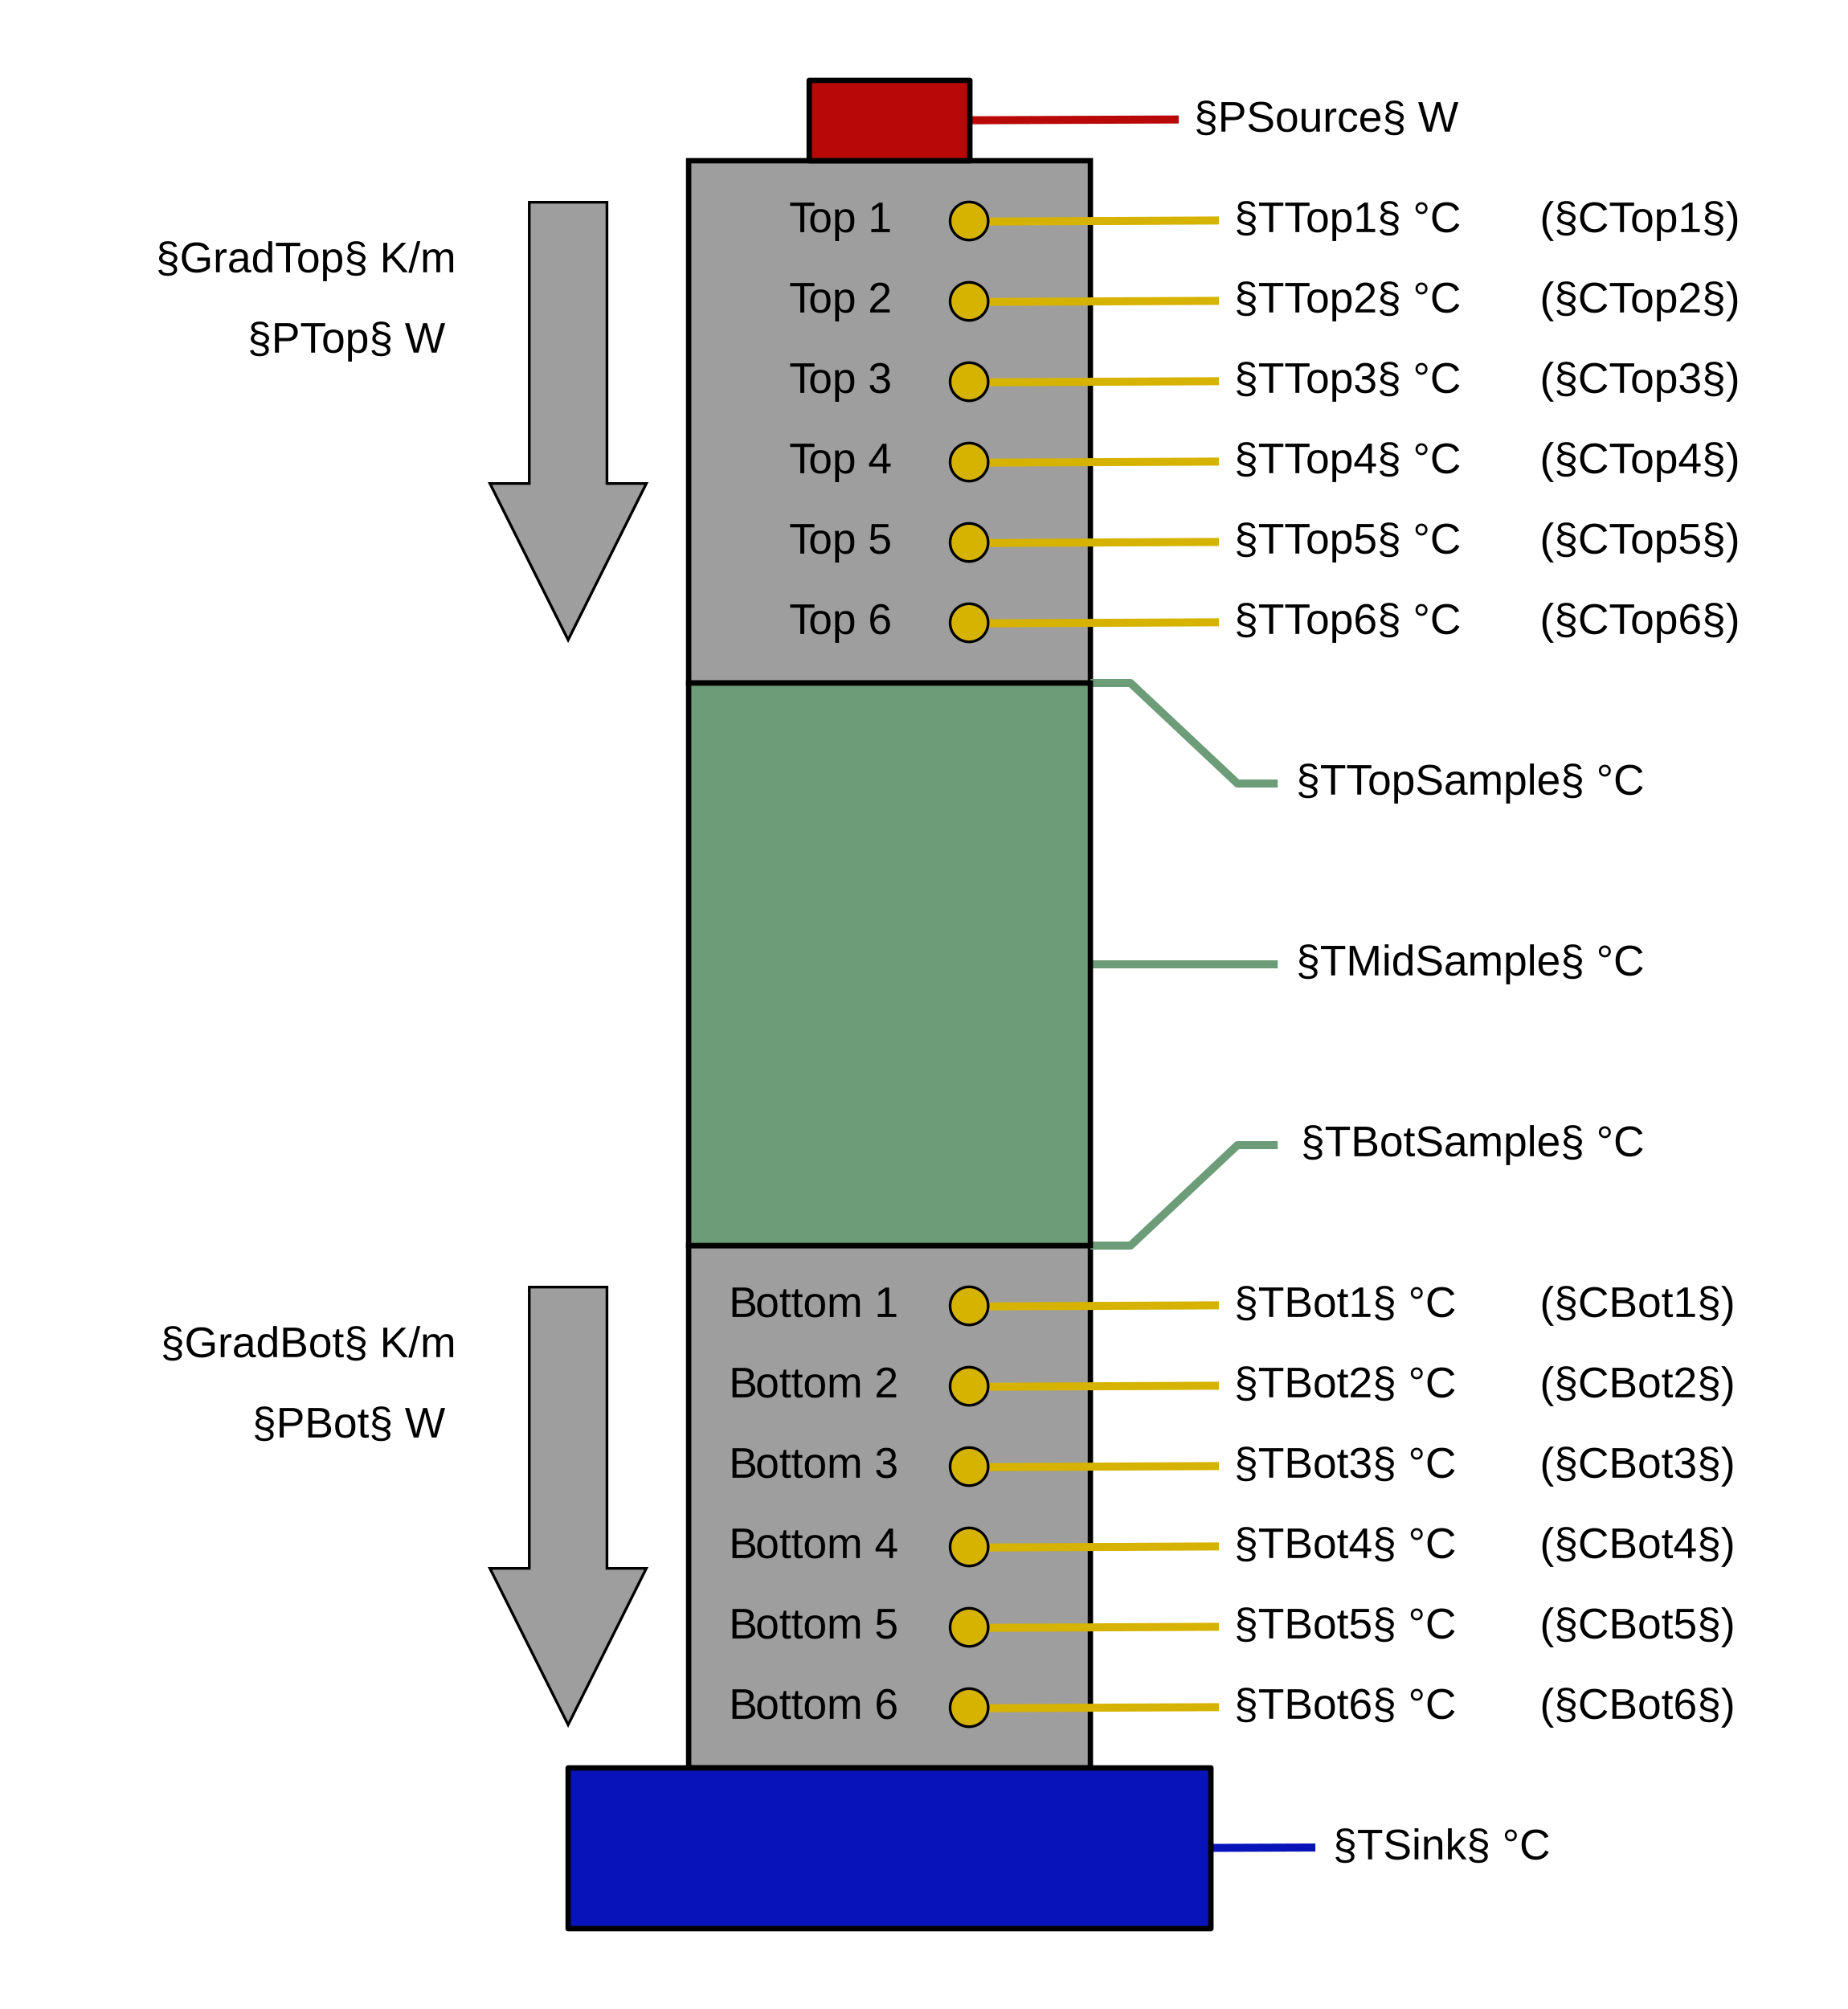
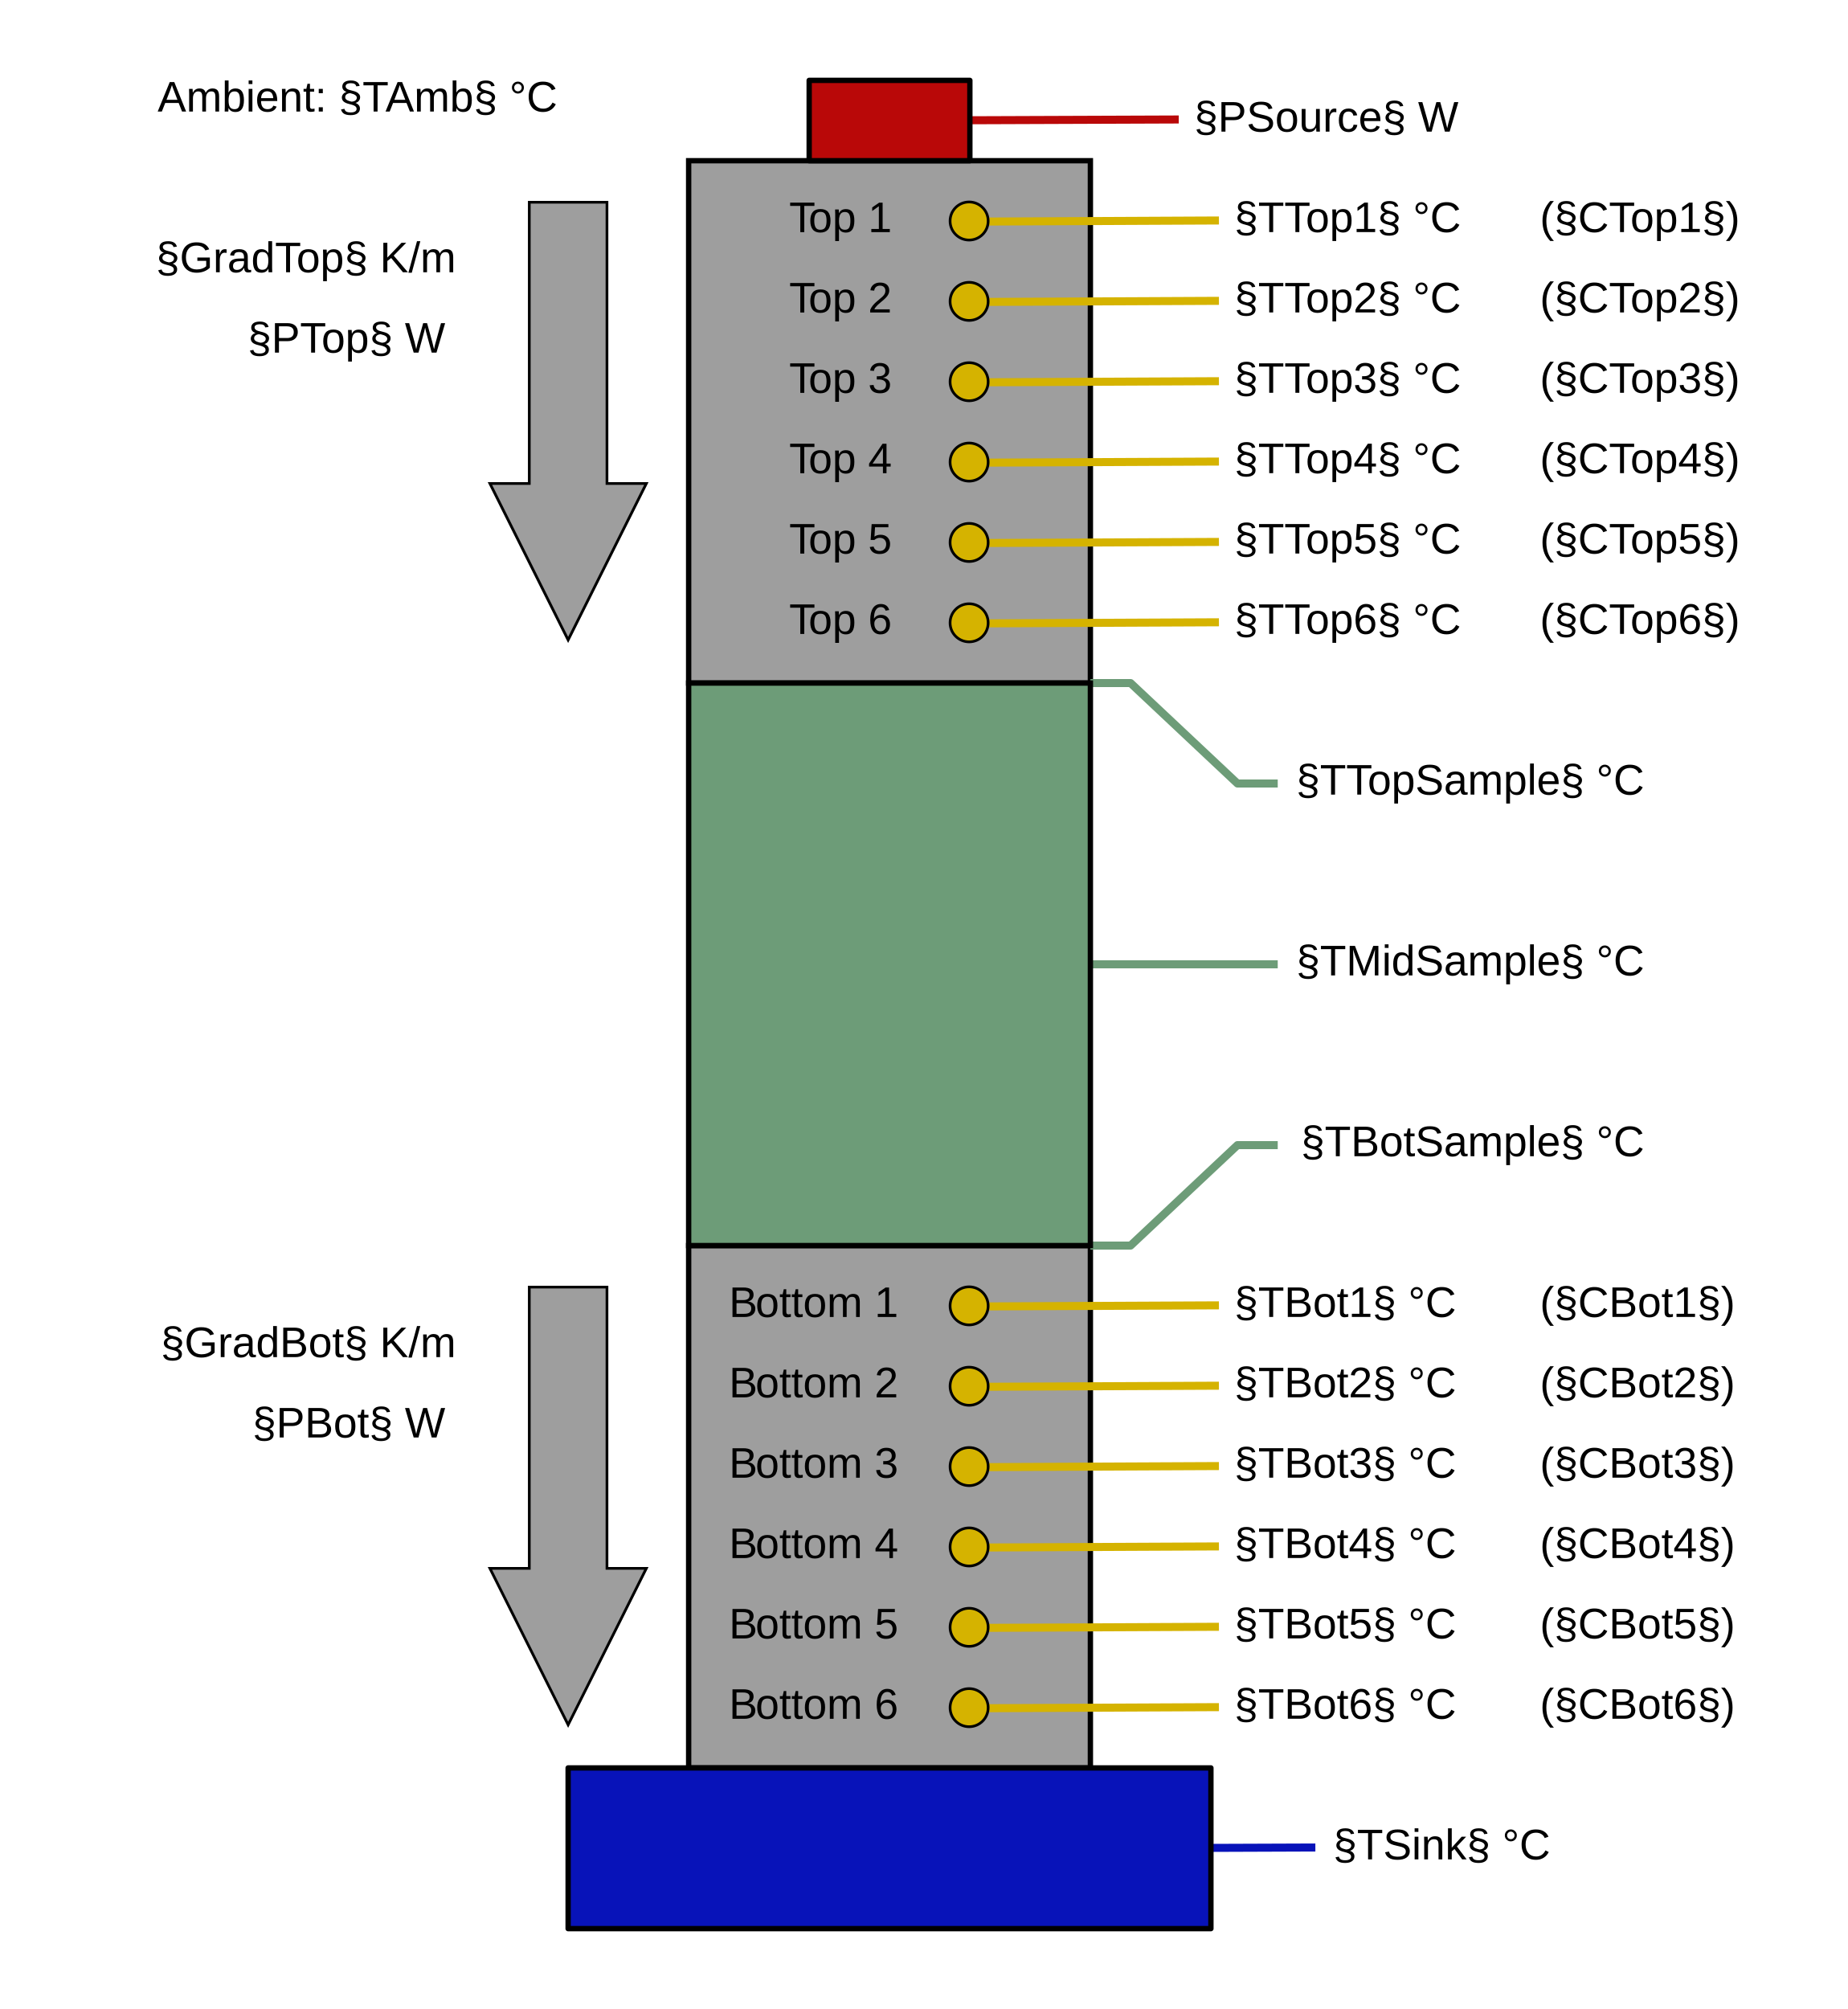
<svg xmlns="http://www.w3.org/2000/svg" width="100%" height="100%" viewBox="0 0 460 500" version="1.1" xml:space="preserve" style="fill-rule:evenodd;clip-rule:evenodd;stroke-miterlimit:1.5;">
  <g>
    <g>
      <g id="Bottom">
        <rect x="171.417" y="310" width="100" height="130" style="fill:rgb(158,158,158);stroke:black;stroke-width:1.33px;" />
        <g id="Bottom1">
          <path d="M245.972,325.138l57.444,-0.265" style="fill:none;stroke:rgb(213,179,0);stroke-width:2px;stroke-linejoin:round;" />
          <text x="181.454px" y="327.779px" style="font-family:'ArialMT', 'Arial', sans-serif;font-size:10.667px;">B<tspan x="188.035px 193.434px 195.864px 198.294px 203.693px 212.045px 214.475px " y="327.779px 327.779px 327.779px 327.779px 327.779px 327.779px 327.779px ">ottom 1</tspan>
          </text>
          <text x="307.229px" y="327.766px" style="font-family:'ArialMT', 'Arial', sans-serif;font-size:10.667px;">
            <tspan x="307.229px 312.627px 318.61px 325.191px 330.59px 333.02px 338.419px 343.818px 346.248px 349.981px " y="327.766px 327.766px 327.766px 327.766px 327.766px 327.766px 327.766px 327.766px 327.766px 327.766px ">§TBot1§ °C</tspan>
          </text>
          <text x="383.299px" y="327.766px" style="font-family:'ArialMT', 'Arial', sans-serif;font-size:10.667px;">
            <tspan x="383.299px 386.318px 391.717px 398.887px 405.468px 410.867px 413.297px 418.696px 424.095px " y="327.766px 327.766px 327.766px 327.766px 327.766px 327.766px 327.766px 327.766px 327.766px ">(§CBot1§)</tspan>
          </text>
          <circle cx="241.232" cy="325.005" r="4.74" style="fill:rgb(213,179,0);stroke:black;stroke-width:0.67px;stroke-linejoin:round;" />
        </g>
        <g id="Bottom2">
          <path d="M245.972,345.138l57.444,-0.265" style="fill:none;stroke:rgb(213,179,0);stroke-width:2px;stroke-linejoin:round;" />
          <text x="181.454px" y="347.779px" style="font-family:'ArialMT', 'Arial', sans-serif;font-size:10.667px;">B<tspan x="188.035px 193.434px 195.864px 198.294px 203.693px 212.045px 214.475px " y="347.779px 347.779px 347.779px 347.779px 347.779px 347.779px 347.779px ">ottom 2</tspan>
          </text>
          <text x="307.229px" y="347.766px" style="font-family:'ArialMT', 'Arial', sans-serif;font-size:10.667px;">
            <tspan x="307.229px 312.627px 318.61px 325.191px 330.59px 333.02px 338.419px 343.818px 346.248px 349.981px " y="347.766px 347.766px 347.766px 347.766px 347.766px 347.766px 347.766px 347.766px 347.766px 347.766px ">§TBot2§ °C</tspan>
          </text>
          <text x="383.299px" y="347.766px" style="font-family:'ArialMT', 'Arial', sans-serif;font-size:10.667px;">
            <tspan x="383.299px 386.318px 391.717px 398.887px 405.468px 410.867px 413.297px 418.696px 424.095px " y="347.766px 347.766px 347.766px 347.766px 347.766px 347.766px 347.766px 347.766px 347.766px ">(§CBot2§)</tspan>
          </text>
          <circle cx="241.232" cy="345.005" r="4.74" style="fill:rgb(213,179,0);stroke:black;stroke-width:0.67px;stroke-linejoin:round;" />
        </g>
        <g id="Bottom3">
          <path d="M245.972,365.138l57.444,-0.265" style="fill:none;stroke:rgb(213,179,0);stroke-width:2px;stroke-linejoin:round;" />
          <text x="181.454px" y="367.779px" style="font-family:'ArialMT', 'Arial', sans-serif;font-size:10.667px;">B<tspan x="188.035px 193.434px 195.864px 198.294px 203.693px 212.045px 214.475px " y="367.779px 367.779px 367.779px 367.779px 367.779px 367.779px 367.779px ">ottom 3</tspan>
          </text>
          <text x="307.229px" y="367.766px" style="font-family:'ArialMT', 'Arial', sans-serif;font-size:10.667px;">
            <tspan x="307.229px 312.627px 318.61px 325.191px 330.59px 333.02px 338.419px 343.818px 346.248px 349.981px " y="367.766px 367.766px 367.766px 367.766px 367.766px 367.766px 367.766px 367.766px 367.766px 367.766px ">§TBot3§ °C</tspan>
          </text>
          <text x="383.299px" y="367.766px" style="font-family:'ArialMT', 'Arial', sans-serif;font-size:10.667px;">
            <tspan x="383.299px 386.318px 391.717px 398.887px 405.468px 410.867px 413.297px 418.696px 424.095px " y="367.766px 367.766px 367.766px 367.766px 367.766px 367.766px 367.766px 367.766px 367.766px ">(§CBot3§)</tspan>
          </text>
          <circle cx="241.232" cy="365.005" r="4.74" style="fill:rgb(213,179,0);stroke:black;stroke-width:0.67px;stroke-linejoin:round;" />
        </g>
        <g id="Bottom4">
          <path d="M245.972,385.138l57.444,-0.265" style="fill:none;stroke:rgb(213,179,0);stroke-width:2px;stroke-linejoin:round;" />
          <text x="181.454px" y="387.779px" style="font-family:'ArialMT', 'Arial', sans-serif;font-size:10.667px;">B<tspan x="188.035px 193.434px 195.864px 198.294px 203.693px 212.045px 214.475px " y="387.779px 387.779px 387.779px 387.779px 387.779px 387.779px 387.779px ">ottom 4</tspan>
          </text>
          <text x="307.229px" y="387.766px" style="font-family:'ArialMT', 'Arial', sans-serif;font-size:10.667px;">
            <tspan x="307.229px 312.627px 318.61px 325.191px 330.59px 333.02px 338.419px 343.818px 346.248px 349.981px " y="387.766px 387.766px 387.766px 387.766px 387.766px 387.766px 387.766px 387.766px 387.766px 387.766px ">§TBot4§ °C</tspan>
          </text>
          <text x="383.299px" y="387.766px" style="font-family:'ArialMT', 'Arial', sans-serif;font-size:10.667px;">
            <tspan x="383.299px 386.318px 391.717px 398.887px 405.468px 410.867px 413.297px 418.696px 424.095px " y="387.766px 387.766px 387.766px 387.766px 387.766px 387.766px 387.766px 387.766px 387.766px ">(§CBot4§)</tspan>
          </text>
          <circle cx="241.232" cy="385.005" r="4.74" style="fill:rgb(213,179,0);stroke:black;stroke-width:0.67px;stroke-linejoin:round;" />
        </g>
        <g id="Bottom5">
          <path d="M245.972,405.138l57.444,-0.265" style="fill:none;stroke:rgb(213,179,0);stroke-width:2px;stroke-linejoin:round;" />
          <text x="181.454px" y="407.779px" style="font-family:'ArialMT', 'Arial', sans-serif;font-size:10.667px;">B<tspan x="188.035px 193.434px 195.864px 198.294px 203.693px 212.045px 214.475px " y="407.779px 407.779px 407.779px 407.779px 407.779px 407.779px 407.779px ">ottom 5</tspan>
          </text>
          <text x="307.229px" y="407.766px" style="font-family:'ArialMT', 'Arial', sans-serif;font-size:10.667px;">
            <tspan x="307.229px 312.627px 318.61px 325.191px 330.59px 333.02px 338.419px 343.818px 346.248px 349.981px " y="407.766px 407.766px 407.766px 407.766px 407.766px 407.766px 407.766px 407.766px 407.766px 407.766px ">§TBot5§ °C</tspan>
          </text>
          <text x="383.299px" y="407.766px" style="font-family:'ArialMT', 'Arial', sans-serif;font-size:10.667px;">
            <tspan x="383.299px 386.318px 391.717px 398.887px 405.468px 410.867px 413.297px 418.696px 424.095px " y="407.766px 407.766px 407.766px 407.766px 407.766px 407.766px 407.766px 407.766px 407.766px ">(§CBot5§)</tspan>
          </text>
          <circle cx="241.232" cy="405.005" r="4.74" style="fill:rgb(213,179,0);stroke:black;stroke-width:0.67px;stroke-linejoin:round;" />
        </g>
        <g id="Bottom6">
          <path d="M245.972,425.138l57.444,-0.265" style="fill:none;stroke:rgb(213,179,0);stroke-width:2px;stroke-linejoin:round;" />
          <text x="181.454px" y="427.779px" style="font-family:'ArialMT', 'Arial', sans-serif;font-size:10.667px;">B<tspan x="188.035px 193.434px 195.864px 198.294px 203.693px 212.045px 214.475px " y="427.779px 427.779px 427.779px 427.779px 427.779px 427.779px 427.779px ">ottom 6</tspan>
          </text>
          <text x="307.229px" y="427.766px" style="font-family:'ArialMT', 'Arial', sans-serif;font-size:10.667px;">
            <tspan x="307.229px 312.627px 318.61px 325.191px 330.59px 333.02px 338.419px 343.818px 346.248px 349.981px " y="427.766px 427.766px 427.766px 427.766px 427.766px 427.766px 427.766px 427.766px 427.766px 427.766px ">§TBot6§ °C</tspan>
          </text>
          <text x="383.299px" y="427.766px" style="font-family:'ArialMT', 'Arial', sans-serif;font-size:10.667px;">
            <tspan x="383.299px 386.318px 391.717px 398.887px 405.468px 410.867px 413.297px 418.696px 424.095px " y="427.766px 427.766px 427.766px 427.766px 427.766px 427.766px 427.766px 427.766px 427.766px ">(§CBot6§)</tspan>
          </text>
          <circle cx="241.232" cy="425.005" r="4.74" style="fill:rgb(213,179,0);stroke:black;stroke-width:0.67px;stroke-linejoin:round;" />
        </g>
      </g>
      <path d="M301.417,459.903l26,-0.097" style="fill:none;stroke:rgb(8,19,185);stroke-width:2px;stroke-linejoin:round;" />
      <rect x="141.417" y="440" width="160" height="40" style="fill:rgb(8,19,185);stroke:black;stroke-width:1.33px;stroke-linejoin:round;" />
      <text x="331.842px" y="462.76px" style="font-family:'ArialMT', 'Arial', sans-serif;font-size:10.667px;">
        <tspan x="331.842px 337.241px 343.223px 349.804px 351.641px 357.04px 361.84px 367.239px 369.669px 373.401px " y="462.76px 462.76px 462.76px 462.76px 462.76px 462.76px 462.76px 462.76px 462.76px 462.76px ">§TSink§ °C</tspan>
      </text>
    </g>
    <g>
      <g id="Top">
        <rect x="171.417" y="40" width="100" height="130" style="fill:rgb(158,158,158);stroke:black;stroke-width:1.33px;" />
        <g id="Top1">
          <path d="M245.972,55.138l57.444,-0.265" style="fill:none;stroke:rgb(213,179,0);stroke-width:2px;stroke-linejoin:round;" />
          <text x="196.447px" y="57.779px" style="font-family:'ArialMT', 'Arial', sans-serif;font-size:10.667px;">T<tspan x="201.247px 206.646px 212.045px 214.475px " y="57.779px 57.779px 57.779px 57.779px ">op 1</tspan>
          </text>
          <text x="307.229px" y="57.766px" style="font-family:'ArialMT', 'Arial', sans-serif;font-size:10.667px;">
            <tspan x="307.229px 312.627px 318.61px 323.41px 328.809px 334.208px 339.607px 345.006px 347.436px 351.168px " y="57.766px 57.766px 57.766px 57.766px 57.766px 57.766px 57.766px 57.766px 57.766px 57.766px ">§TTop1§ °C</tspan>
          </text>
          <text x="383.299px" y="57.766px" style="font-family:'ArialMT', 'Arial', sans-serif;font-size:10.667px;">
            <tspan x="383.299px 386.318px 391.717px 398.887px 403.687px 409.086px 414.485px 419.884px 425.283px " y="57.766px 57.766px 57.766px 57.766px 57.766px 57.766px 57.766px 57.766px 57.766px ">(§CTop1§)</tspan>
          </text>
          <circle cx="241.232" cy="55.005" r="4.74" style="fill:rgb(213,179,0);stroke:black;stroke-width:0.67px;stroke-linejoin:round;" />
        </g>
        <g id="Top2">
          <path d="M245.972,75.138l57.444,-0.265" style="fill:none;stroke:rgb(213,179,0);stroke-width:2px;stroke-linejoin:round;" />
          <text x="196.447px" y="77.779px" style="font-family:'ArialMT', 'Arial', sans-serif;font-size:10.667px;">T<tspan x="201.247px 206.646px 212.045px 214.475px " y="77.779px 77.779px 77.779px 77.779px ">op 2</tspan>
          </text>
          <text x="307.229px" y="77.766px" style="font-family:'ArialMT', 'Arial', sans-serif;font-size:10.667px;">
            <tspan x="307.229px 312.627px 318.61px 323.41px 328.809px 334.208px 339.607px 345.006px 347.436px 351.168px " y="77.766px 77.766px 77.766px 77.766px 77.766px 77.766px 77.766px 77.766px 77.766px 77.766px ">§TTop2§ °C</tspan>
          </text>
          <text x="383.299px" y="77.766px" style="font-family:'ArialMT', 'Arial', sans-serif;font-size:10.667px;">
            <tspan x="383.299px 386.318px 391.717px 398.887px 403.687px 409.086px 414.485px 419.884px 425.283px " y="77.766px 77.766px 77.766px 77.766px 77.766px 77.766px 77.766px 77.766px 77.766px ">(§CTop2§)</tspan>
          </text>
          <circle cx="241.232" cy="75.005" r="4.74" style="fill:rgb(213,179,0);stroke:black;stroke-width:0.67px;stroke-linejoin:round;" />
        </g>
        <g id="Top3">
          <path d="M245.972,95.138l57.444,-0.265" style="fill:none;stroke:rgb(213,179,0);stroke-width:2px;stroke-linejoin:round;" />
          <text x="196.447px" y="97.779px" style="font-family:'ArialMT', 'Arial', sans-serif;font-size:10.667px;">T<tspan x="201.247px 206.646px 212.045px 214.475px " y="97.779px 97.779px 97.779px 97.779px ">op 3</tspan>
          </text>
          <text x="307.229px" y="97.766px" style="font-family:'ArialMT', 'Arial', sans-serif;font-size:10.667px;">
            <tspan x="307.229px 312.627px 318.61px 323.41px 328.809px 334.208px 339.607px 345.006px 347.436px 351.168px " y="97.766px 97.766px 97.766px 97.766px 97.766px 97.766px 97.766px 97.766px 97.766px 97.766px ">§TTop3§ °C</tspan>
          </text>
          <text x="383.299px" y="97.766px" style="font-family:'ArialMT', 'Arial', sans-serif;font-size:10.667px;">
            <tspan x="383.299px 386.318px 391.717px 398.887px 403.687px 409.086px 414.485px 419.884px 425.283px " y="97.766px 97.766px 97.766px 97.766px 97.766px 97.766px 97.766px 97.766px 97.766px ">(§CTop3§)</tspan>
          </text>
          <circle cx="241.232" cy="95.005" r="4.74" style="fill:rgb(213,179,0);stroke:black;stroke-width:0.67px;stroke-linejoin:round;" />
        </g>
        <g id="Top4">
          <path d="M245.972,115.138l57.444,-0.265" style="fill:none;stroke:rgb(213,179,0);stroke-width:2px;stroke-linejoin:round;" />
          <text x="196.447px" y="117.779px" style="font-family:'ArialMT', 'Arial', sans-serif;font-size:10.667px;">T<tspan x="201.247px 206.646px 212.045px 214.475px " y="117.779px 117.779px 117.779px 117.779px ">op 4</tspan>
          </text>
          <text x="307.229px" y="117.766px" style="font-family:'ArialMT', 'Arial', sans-serif;font-size:10.667px;">
            <tspan x="307.229px 312.627px 318.61px 323.41px 328.809px 334.208px 339.607px 345.006px 347.436px 351.168px " y="117.766px 117.766px 117.766px 117.766px 117.766px 117.766px 117.766px 117.766px 117.766px 117.766px ">§TTop4§ °C</tspan>
          </text>
          <text x="383.299px" y="117.766px" style="font-family:'ArialMT', 'Arial', sans-serif;font-size:10.667px;">
            <tspan x="383.299px 386.318px 391.717px 398.887px 403.687px 409.086px 414.485px 419.884px 425.283px " y="117.766px 117.766px 117.766px 117.766px 117.766px 117.766px 117.766px 117.766px 117.766px ">(§CTop4§)</tspan>
          </text>
          <circle cx="241.232" cy="115.005" r="4.74" style="fill:rgb(213,179,0);stroke:black;stroke-width:0.67px;stroke-linejoin:round;" />
        </g>
        <g id="Top5">
          <path d="M245.972,135.138l57.444,-0.265" style="fill:none;stroke:rgb(213,179,0);stroke-width:2px;stroke-linejoin:round;" />
          <text x="196.447px" y="137.779px" style="font-family:'ArialMT', 'Arial', sans-serif;font-size:10.667px;">T<tspan x="201.247px 206.646px 212.045px 214.475px " y="137.779px 137.779px 137.779px 137.779px ">op 5</tspan>
          </text>
          <text x="307.229px" y="137.766px" style="font-family:'ArialMT', 'Arial', sans-serif;font-size:10.667px;">
            <tspan x="307.229px 312.627px 318.61px 323.41px 328.809px 334.208px 339.607px 345.006px 347.436px 351.168px " y="137.766px 137.766px 137.766px 137.766px 137.766px 137.766px 137.766px 137.766px 137.766px 137.766px ">§TTop5§ °C</tspan>
          </text>
          <text x="383.299px" y="137.766px" style="font-family:'ArialMT', 'Arial', sans-serif;font-size:10.667px;">
            <tspan x="383.299px 386.318px 391.717px 398.887px 403.687px 409.086px 414.485px 419.884px 425.283px " y="137.766px 137.766px 137.766px 137.766px 137.766px 137.766px 137.766px 137.766px 137.766px ">(§CTop5§)</tspan>
          </text>
          <circle cx="241.232" cy="135.005" r="4.74" style="fill:rgb(213,179,0);stroke:black;stroke-width:0.67px;stroke-linejoin:round;" />
        </g>
        <g id="Top6">
          <path d="M245.972,155.138l57.444,-0.265" style="fill:none;stroke:rgb(213,179,0);stroke-width:2px;stroke-linejoin:round;" />
          <text x="196.447px" y="157.779px" style="font-family:'ArialMT', 'Arial', sans-serif;font-size:10.667px;">T<tspan x="201.247px 206.646px 212.045px 214.475px " y="157.779px 157.779px 157.779px 157.779px ">op 6</tspan>
          </text>
          <text x="307.229px" y="157.766px" style="font-family:'ArialMT', 'Arial', sans-serif;font-size:10.667px;">
            <tspan x="307.229px 312.627px 318.61px 323.41px 328.809px 334.208px 339.607px 345.006px 347.436px 351.168px " y="157.766px 157.766px 157.766px 157.766px 157.766px 157.766px 157.766px 157.766px 157.766px 157.766px ">§TTop6§ °C</tspan>
          </text>
          <text x="383.299px" y="157.766px" style="font-family:'ArialMT', 'Arial', sans-serif;font-size:10.667px;">
            <tspan x="383.299px 386.318px 391.717px 398.887px 403.687px 409.086px 414.485px 419.884px 425.283px " y="157.766px 157.766px 157.766px 157.766px 157.766px 157.766px 157.766px 157.766px 157.766px ">(§CTop6§)</tspan>
          </text>
          <circle cx="241.232" cy="155.005" r="4.74" style="fill:rgb(213,179,0);stroke:black;stroke-width:0.67px;stroke-linejoin:round;" />
        </g>
      </g>
      <path d="M241.417,29.929l51.999,-0.194" style="fill:none;stroke:rgb(185,8,8);stroke-width:2px;stroke-linejoin:round;" />
      <rect x="201.417" y="20" width="40" height="20" style="fill:rgb(185,8,8);stroke:black;stroke-width:1.33px;stroke-linejoin:round;" />
      <text x="297.229px" y="32.76px" style="font-family:'ArialMT', 'Arial', sans-serif;font-size:10.667px;">
        <tspan x="297.229px 302.627px 309.209px 315.79px 321.189px 326.588px 329.607px 334.407px 339.806px 345.205px 347.635px " y="32.76px 32.76px 32.76px 32.76px 32.76px 32.76px 32.76px 32.76px 32.76px 32.76px 32.76px ">§PSource§ W</tspan>
      </text>
    </g>
    <g>
      <path d="M271.417,170l10,-0l26.615,25.005l10.019,0" style="fill:none;stroke:rgb(109,156,120);stroke-width:2px;stroke-linejoin:round;" />
      <path d="M271.417,310l10,0l26.615,-25.005l10.019,-0" style="fill:none;stroke:rgb(109,156,120);stroke-width:2px;stroke-linejoin:round;" />
      <path d="M271.417,240l46.634,0" style="fill:none;stroke:rgb(109,156,120);stroke-width:2px;stroke-linejoin:round;" />
      <rect x="171.417" y="170" width="100" height="140" style="fill:rgb(109,156,120);stroke:black;stroke-width:1.33px;" />
      <text x="322.629px" y="197.766px" style="font-family:'ArialMT', 'Arial', sans-serif;font-size:10.667px;">
        <tspan x="322.629px 328.028px 334.01px 338.81px 344.209px 349.608px 356.189px 361.588px 369.94px 375.339px 377.176px 382.575px 387.974px 390.404px 394.136px " y="197.766px 197.766px 197.766px 197.766px 197.766px 197.766px 197.766px 197.766px 197.766px 197.766px 197.766px 197.766px 197.766px 197.766px 197.766px ">§TTopSample§ °C</tspan>
      </text>
      <text x="323.816px" y="287.755px" style="font-family:'ArialMT', 'Arial', sans-serif;font-size:10.667px;">
        <tspan x="323.816px 329.215px 335.198px 341.779px 347.178px 349.608px 356.189px 361.588px 369.94px 375.339px 377.176px 382.575px 387.974px 390.404px 394.136px " y="287.755px 287.755px 287.755px 287.755px 287.755px 287.755px 287.755px 287.755px 287.755px 287.755px 287.755px 287.755px 287.755px 287.755px 287.755px ">§TBotSample§ °C</tspan>
      </text>
      <text x="322.639px" y="242.76px" style="font-family:'ArialMT', 'Arial', sans-serif;font-size:10.667px;">
        <tspan x="322.639px 328.038px 334.02px 342.373px 344.209px 349.608px 356.189px 361.588px 369.94px 375.339px 377.176px 382.575px 387.974px 390.404px 394.136px " y="242.76px 242.76px 242.76px 242.76px 242.76px 242.76px 242.76px 242.76px 242.76px 242.76px 242.76px 242.76px 242.76px 242.76px 242.76px ">§TMidSample§ °C</tspan>
      </text>
    </g>
    <g>
      <path d="M131.417,50l20,-0l0,70l10,-0l-20,40l-20,-40l10,-0l0,-70Z" style="fill:rgb(158,158,158);" />
      <path d="M131.417,50l20,-0l0,70l10,-0l-20,40l-20,-40l10,-0l0,-70Zm0.667,0.667l18.667,-0c-0,-0 -0,70 -0,70l9.588,-0c-0,-0 -18.922,37.842 -18.922,37.842c0,0 -18.921,-37.842 -18.921,-37.842c-0,-0 9.588,-0 9.588,-0l-0,-70Z" />
      <text x="38.802px" y="67.766px" style="font-family:'ArialMT', 'Arial', sans-serif;font-size:10.667px;">
        <tspan x="38.802px 44.201px 51.964px 54.983px 60.382px 65.781px 70.581px 75.98px 81.379px 86.778px 89.208px 95.789px 98.219px " y="67.766px 67.766px 67.766px 67.766px 67.766px 67.766px 67.766px 67.766px 67.766px 67.766px 67.766px 67.766px 67.766px ">§GradTop§ K/m</tspan>
      </text>
      <text x="61.63px" y="87.766px" style="font-family:'ArialMT', 'Arial', sans-serif;font-size:10.667px;">
        <tspan x="61.63px 67.029px 73.61px 78.41px 83.809px 89.208px 94.607px 97.037px " y="87.766px 87.766px 87.766px 87.766px 87.766px 87.766px 87.766px 87.766px ">§PTop§ W</tspan>
      </text>
    </g>
    <g>
      <path d="M131.417,320l20,0l0,70l10,0l-20,40l-20,-40l10,0l0,-70Z" style="fill:rgb(158,158,158);" />
      <path d="M131.417,320l20,0l0,70l10,-0l-20,40l-20,-40l10,-0l0,-70Zm0.667,0.667l18.667,-0c-0,-0 -0,70 -0,70l9.588,-0c-0,-0 -18.922,37.842 -18.922,37.842c0,0 -18.921,-37.842 -18.921,-37.842c-0,-0 9.588,-0 9.588,-0l-0,-70Z" />
      <text x="39.989px" y="337.766px" style="font-family:'ArialMT', 'Arial', sans-serif;font-size:10.667px;">
        <tspan x="39.989px 45.388px 53.152px 56.17px 61.569px 66.968px 73.55px 78.949px 81.379px 86.778px 89.208px 95.789px 98.219px " y="337.766px 337.766px 337.766px 337.766px 337.766px 337.766px 337.766px 337.766px 337.766px 337.766px 337.766px 337.766px 337.766px ">§GradBot§ K/m</tspan>
      </text>
      <text x="62.817px" y="357.766px" style="font-family:'ArialMT', 'Arial', sans-serif;font-size:10.667px;">
        <tspan x="62.817px 68.216px 74.798px 81.379px 86.778px 89.208px 94.607px 97.037px " y="357.766px 357.766px 357.766px 357.766px 357.766px 357.766px 357.766px 357.766px ">§PBot§ W</tspan>
      </text>
    </g>
+     <text x="39.239px" y="27.766px" style="font-family:'ArialMT', 'Arial', sans-serif;font-size:10.667px;">
+       <tspan x="39.239px 45.82px 54.173px 59.571px 61.408px 66.807px 72.206px 74.636px 77.066px 79.496px 84.895px 90.086px 96.667px 105.019px 110.418px 115.817px 118.248px 121.98px " y="27.766px 27.766px 27.766px 27.766px 27.766px 27.766px 27.766px 27.766px 27.766px 27.766px 27.766px 27.766px 27.766px 27.766px 27.766px 27.766px 27.766px 27.766px ">Ambient: §TAmb§ °C</tspan>
+     </text>
  </g>
</svg>
